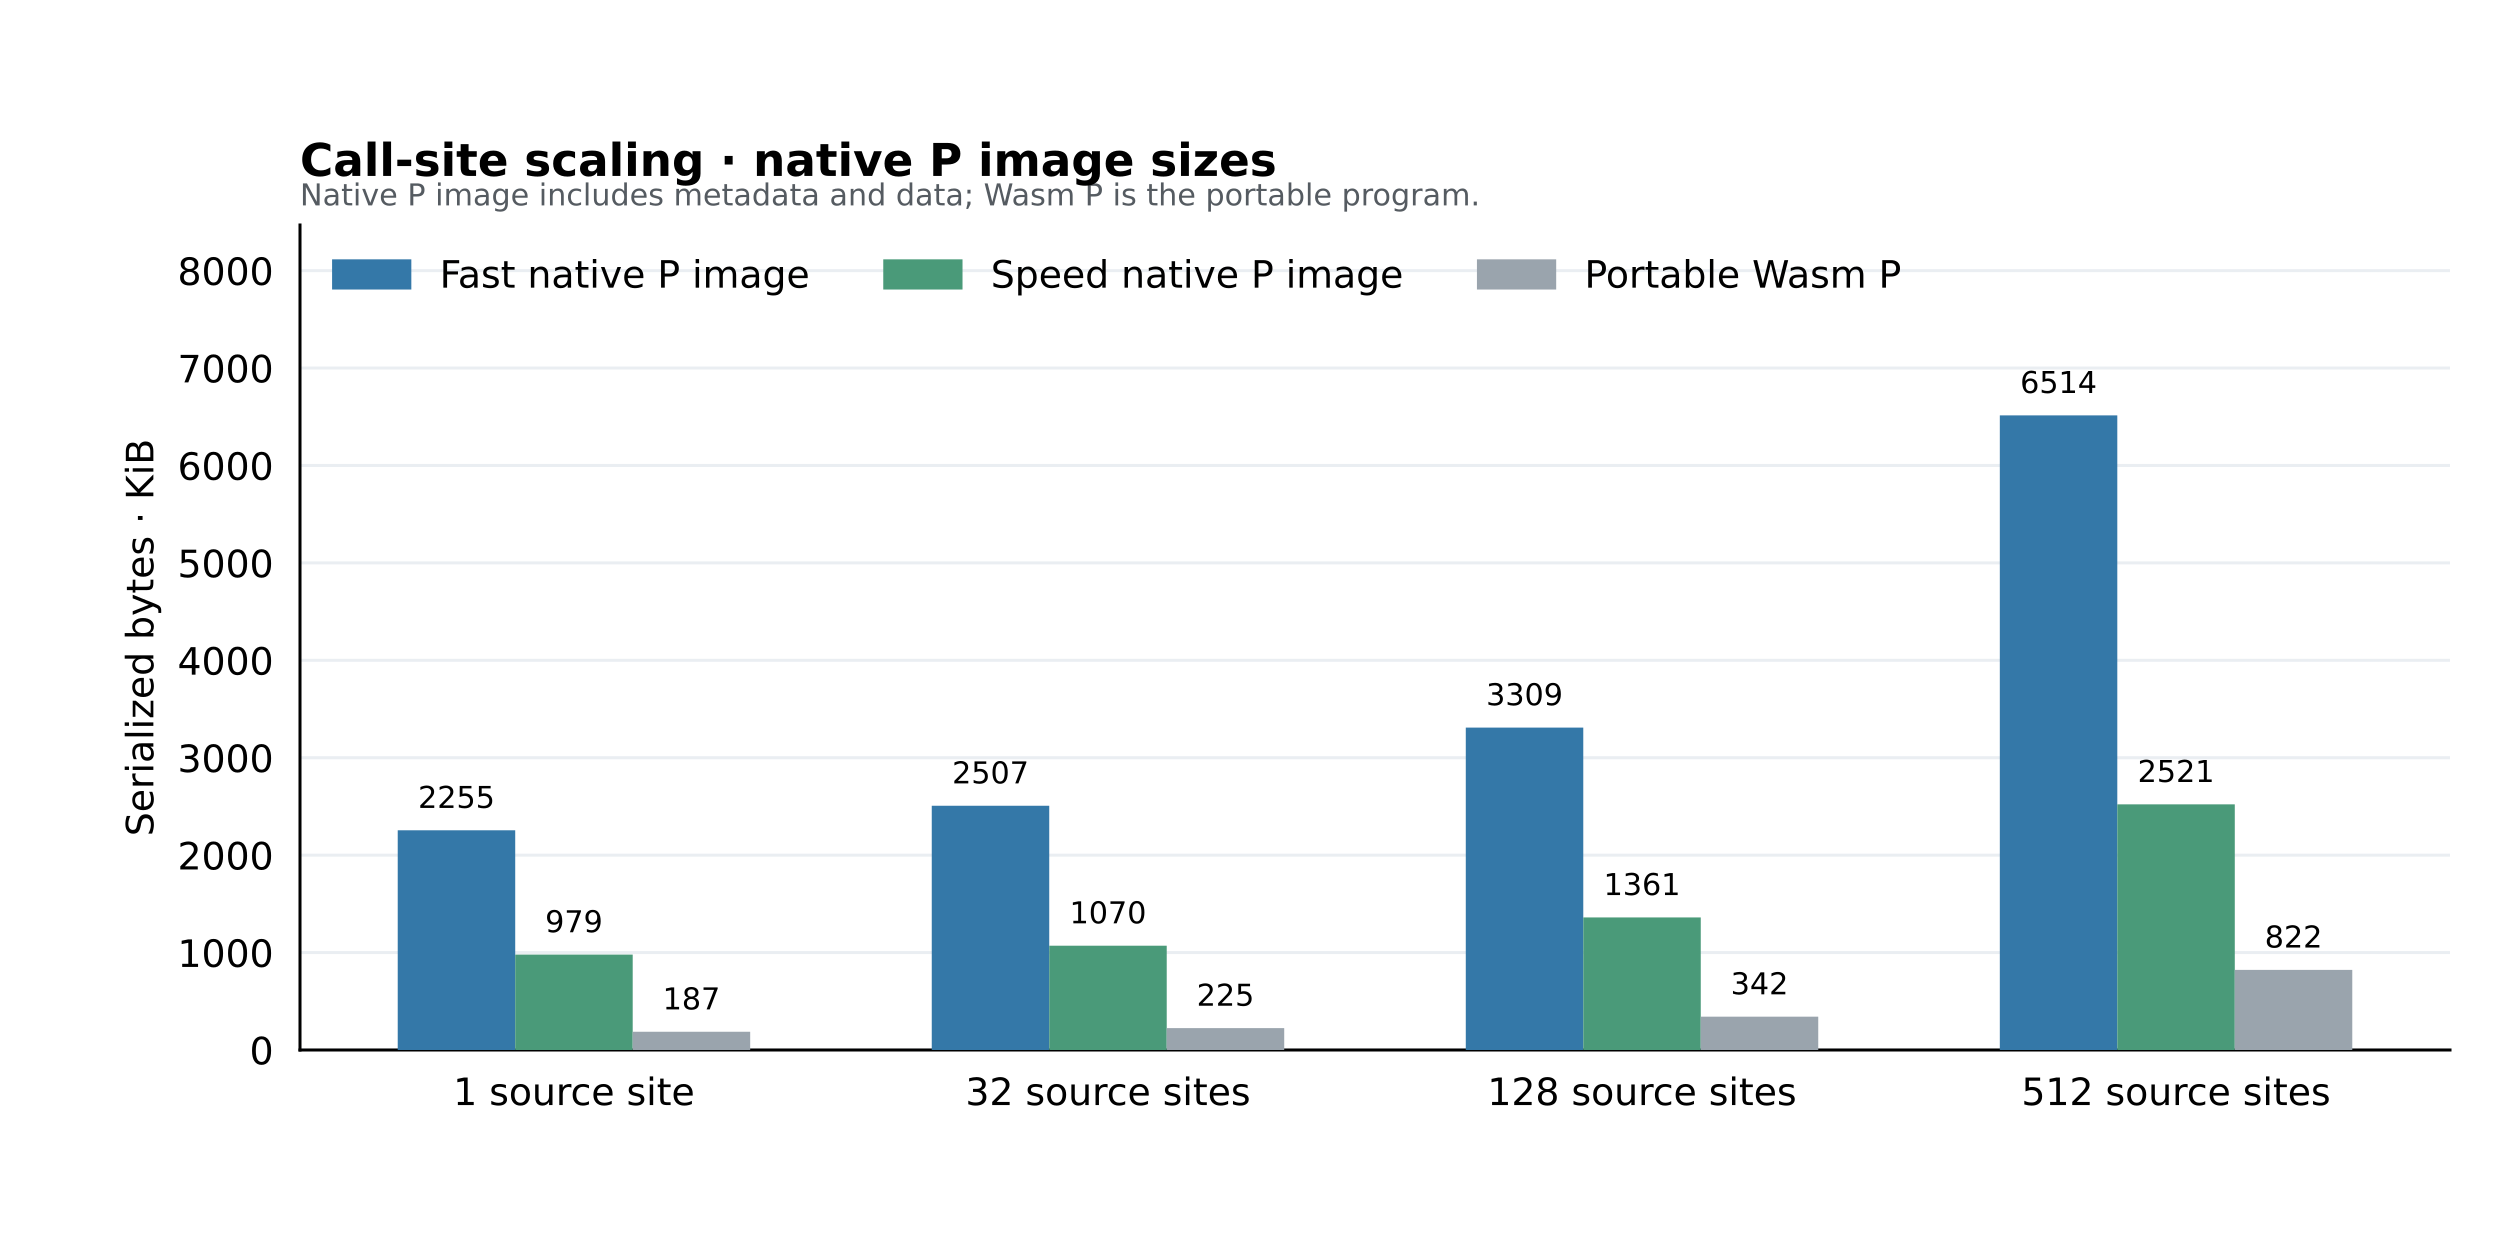
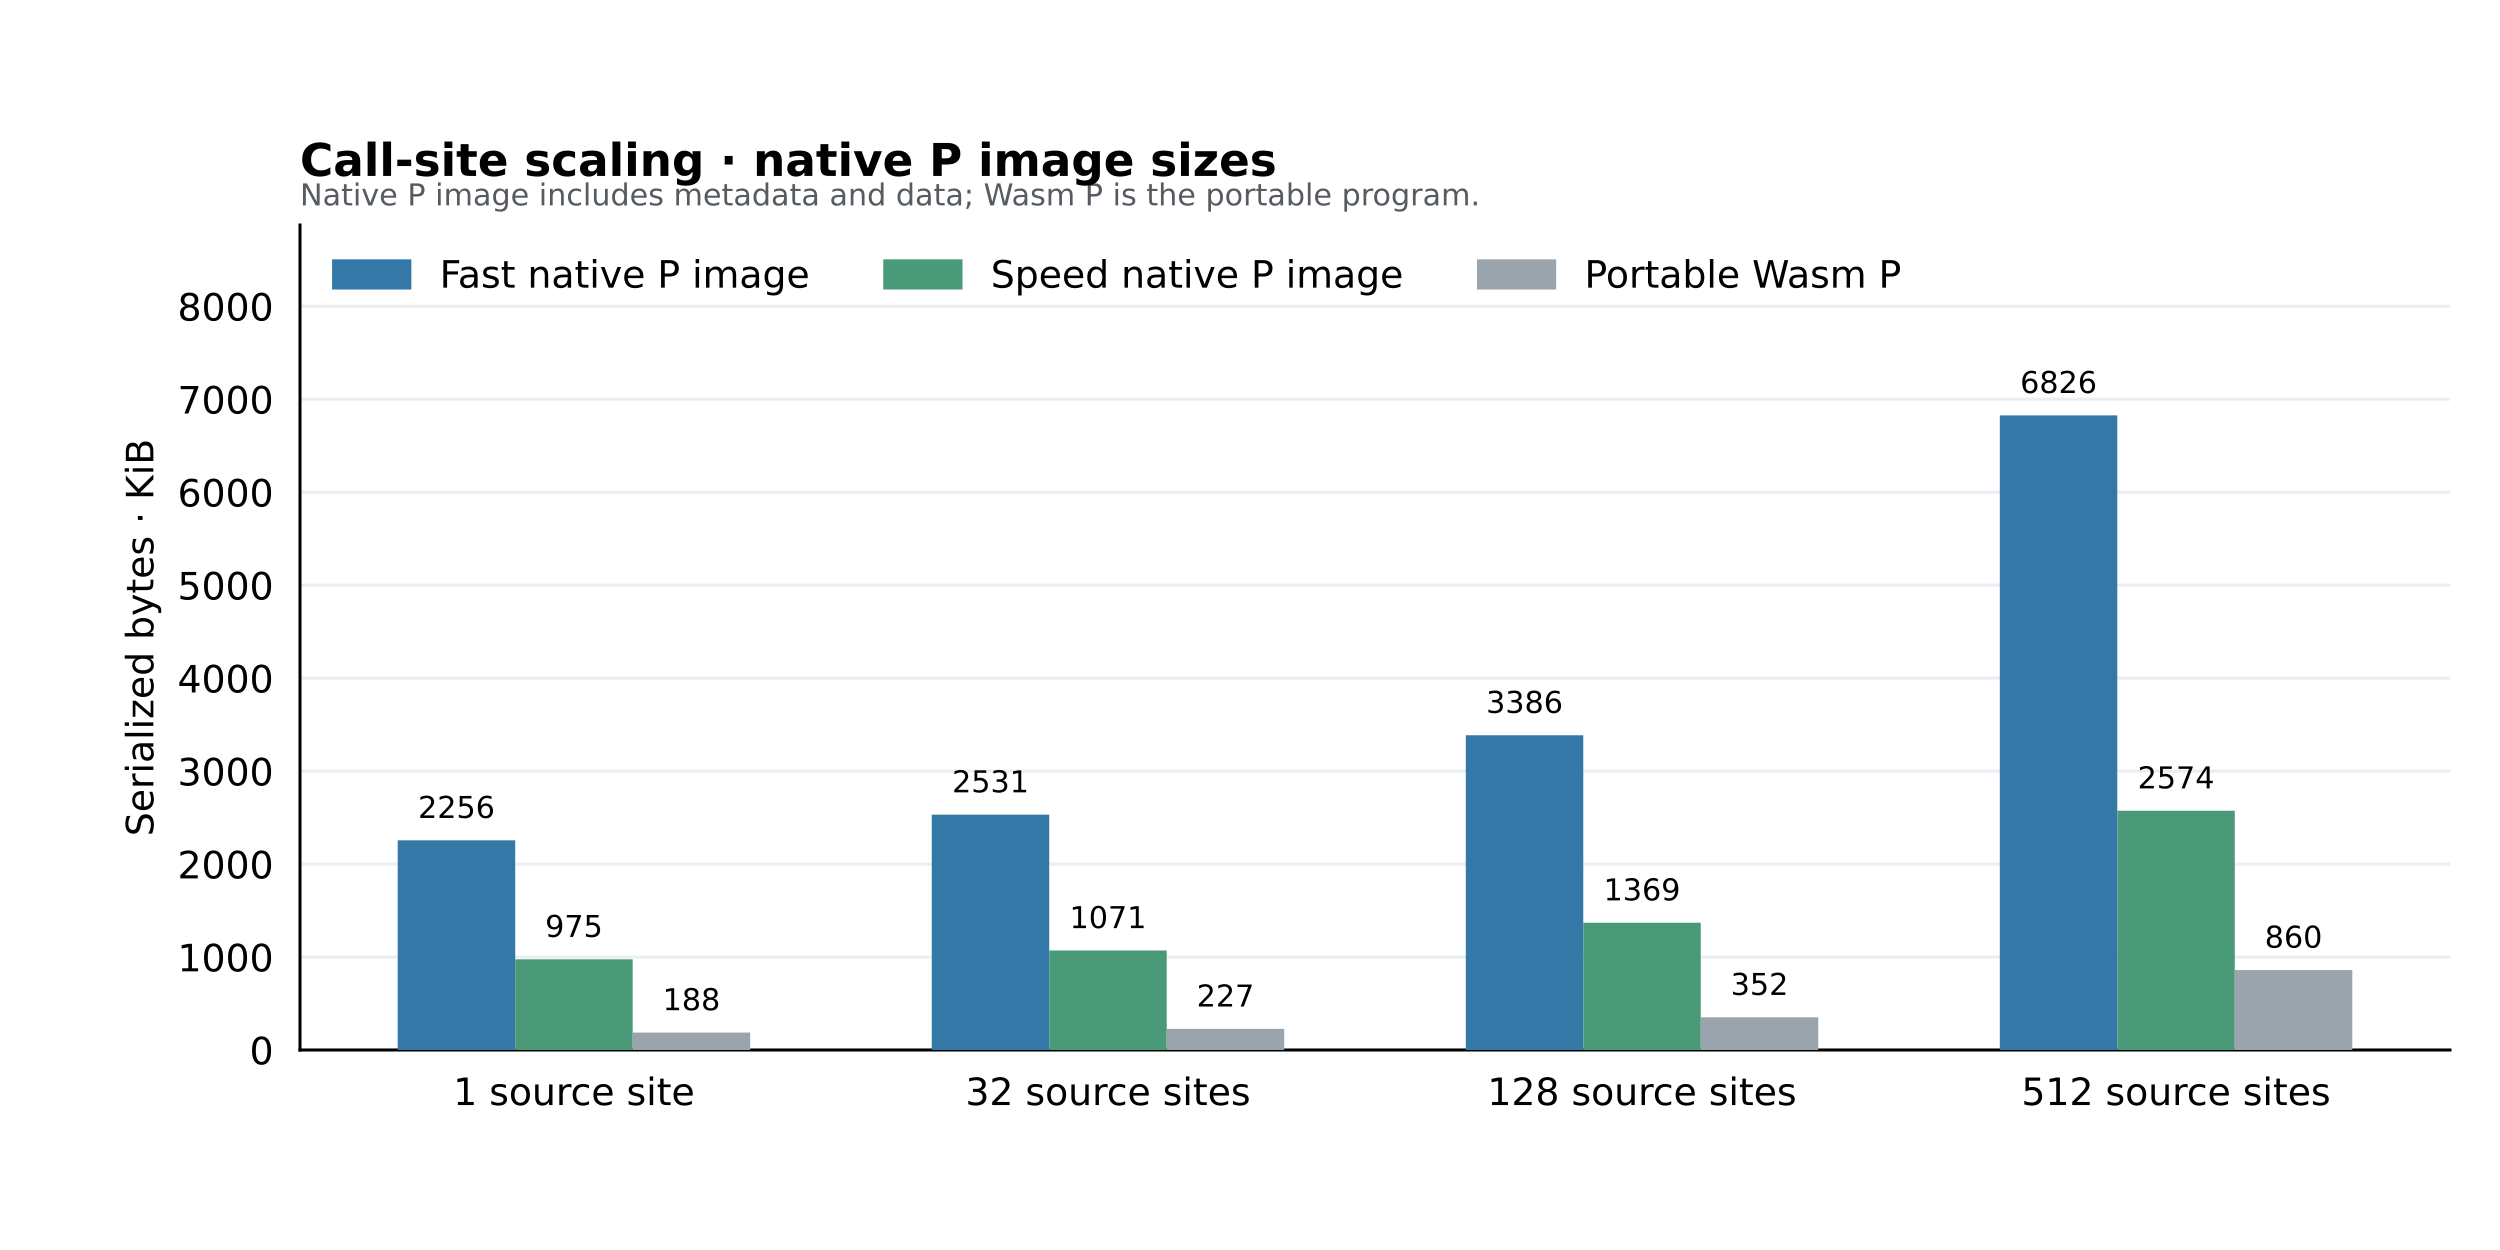
<svg xmlns="http://www.w3.org/2000/svg" width="662.4pt" height="331.2pt" viewBox="0 0 662.4 331.2" version="1.1">
  <defs>
    <style type="text/css">*{stroke-linejoin: round; stroke-linecap: butt}</style>
  </defs>
  <g id="figure_1">
    <g id="patch_1">
      <path d="M 0 331.2 L 662.4 331.2 L 662.4 0 L 0 0 z " style="fill: #ffffff" />
    </g>
    <g id="axes_1">
      <g id="patch_2">
        <path d="M 79.488 278.208 L 649.152 278.208 L 649.152 59.616 L 79.488 59.616 z " style="fill: #ffffff" />
      </g>
      <g id="matplotlib.axis_1">
        <g id="xtick_1">
          <g id="line2d_1" />
          <g id="text_1">
            <text style="font-size: 10px; font-family: 'DejaVu Sans'; text-anchor: middle" x="152.076" y="292.806" transform="rotate(-0 152.0756 292.8064)">1 source site</text>
          </g>
        </g>
        <g id="xtick_2">
          <g id="line2d_2" />
          <g id="text_2">
            <text style="font-size: 10px; font-family: 'DejaVu Sans'; text-anchor: middle" x="293.572" y="292.806" transform="rotate(-0 293.5719 292.8064)">32 source sites</text>
          </g>
        </g>
        <g id="xtick_3">
          <g id="line2d_3" />
          <g id="text_3">
            <text style="font-size: 10px; font-family: 'DejaVu Sans'; text-anchor: middle" x="435.068" y="292.806" transform="rotate(-0 435.0681 292.8064)">128 source sites</text>
          </g>
        </g>
        <g id="xtick_4">
          <g id="line2d_4" />
          <g id="text_4">
            <text style="font-size: 10px; font-family: 'DejaVu Sans'; text-anchor: middle" x="576.564" y="292.806" transform="rotate(-0 576.5644 292.8064)">512 source sites</text>
          </g>
        </g>
      </g>
      <g id="matplotlib.axis_2">
        <g id="ytick_1">
          <g id="line2d_5">
            <path d="M 79.488 278.208 L 649.152 278.208 " clip-path="url(#p31dceb3576)" style="fill: none; stroke: #eaeef2; stroke-width: 0.8; stroke-linecap: square" />
          </g>
          <g id="line2d_6" />
          <g id="text_5">
            <text style="font-size: 10px; font-family: 'DejaVu Sans'; text-anchor: end" x="72.488" y="282.007" transform="rotate(-0 72.488 282.0068)">0</text>
          </g>
        </g>
        <g id="ytick_2">
          <g id="line2d_7">
-             <path d="M 79.488 252.395 L 649.152 252.395 " clip-path="url(#p31dceb3576)" style="fill: none; stroke: #eaeef2; stroke-width: 0.8; stroke-linecap: square" />
+             <path d="M 79.488 253.576 L 649.152 253.576 " clip-path="url(#p31dceb3576)" style="fill: none; stroke: #eaeef2; stroke-width: 0.8; stroke-linecap: square" />
          </g>
          <g id="line2d_8" />
          <g id="text_6">
-             <text style="font-size: 10px; font-family: 'DejaVu Sans'; text-anchor: end" x="72.488" y="256.194" transform="rotate(-0 72.488 256.194)">1000</text>
+             <text style="font-size: 10px; font-family: 'DejaVu Sans'; text-anchor: end" x="72.488" y="257.374" transform="rotate(-0 72.488 257.3744)">1000</text>
          </g>
        </g>
        <g id="ytick_3">
          <g id="line2d_9">
-             <path d="M 79.488 226.582 L 649.152 226.582 " clip-path="url(#p31dceb3576)" style="fill: none; stroke: #eaeef2; stroke-width: 0.8; stroke-linecap: square" />
+             <path d="M 79.488 228.943 L 649.152 228.943 " clip-path="url(#p31dceb3576)" style="fill: none; stroke: #eaeef2; stroke-width: 0.8; stroke-linecap: square" />
          </g>
          <g id="line2d_10" />
          <g id="text_7">
-             <text style="font-size: 10px; font-family: 'DejaVu Sans'; text-anchor: end" x="72.488" y="230.381" transform="rotate(-0 72.488 230.3811)">2000</text>
+             <text style="font-size: 10px; font-family: 'DejaVu Sans'; text-anchor: end" x="72.488" y="232.742" transform="rotate(-0 72.488 232.742)">2000</text>
          </g>
        </g>
        <g id="ytick_4">
          <g id="line2d_11">
-             <path d="M 79.488 200.769 L 649.152 200.769 " clip-path="url(#p31dceb3576)" style="fill: none; stroke: #eaeef2; stroke-width: 0.8; stroke-linecap: square" />
+             <path d="M 79.488 204.311 L 649.152 204.311 " clip-path="url(#p31dceb3576)" style="fill: none; stroke: #eaeef2; stroke-width: 0.8; stroke-linecap: square" />
          </g>
          <g id="line2d_12" />
          <g id="text_8">
-             <text style="font-size: 10px; font-family: 'DejaVu Sans'; text-anchor: end" x="72.488" y="204.568" transform="rotate(-0 72.488 204.5682)">3000</text>
+             <text style="font-size: 10px; font-family: 'DejaVu Sans'; text-anchor: end" x="72.488" y="208.11" transform="rotate(-0 72.488 208.1095)">3000</text>
          </g>
        </g>
        <g id="ytick_5">
          <g id="line2d_13">
-             <path d="M 79.488 174.956 L 649.152 174.956 " clip-path="url(#p31dceb3576)" style="fill: none; stroke: #eaeef2; stroke-width: 0.8; stroke-linecap: square" />
+             <path d="M 79.488 179.678 L 649.152 179.678 " clip-path="url(#p31dceb3576)" style="fill: none; stroke: #eaeef2; stroke-width: 0.8; stroke-linecap: square" />
          </g>
          <g id="line2d_14" />
          <g id="text_9">
-             <text style="font-size: 10px; font-family: 'DejaVu Sans'; text-anchor: end" x="72.488" y="178.755" transform="rotate(-0 72.488 178.7553)">4000</text>
+             <text style="font-size: 10px; font-family: 'DejaVu Sans'; text-anchor: end" x="72.488" y="183.477" transform="rotate(-0 72.488 183.4771)">4000</text>
          </g>
        </g>
        <g id="ytick_6">
          <g id="line2d_15">
-             <path d="M 79.488 149.144 L 649.152 149.144 " clip-path="url(#p31dceb3576)" style="fill: none; stroke: #eaeef2; stroke-width: 0.8; stroke-linecap: square" />
+             <path d="M 79.488 155.046 L 649.152 155.046 " clip-path="url(#p31dceb3576)" style="fill: none; stroke: #eaeef2; stroke-width: 0.8; stroke-linecap: square" />
          </g>
          <g id="line2d_16" />
          <g id="text_10">
-             <text style="font-size: 10px; font-family: 'DejaVu Sans'; text-anchor: end" x="72.488" y="152.942" transform="rotate(-0 72.488 152.9425)">5000</text>
+             <text style="font-size: 10px; font-family: 'DejaVu Sans'; text-anchor: end" x="72.488" y="158.845" transform="rotate(-0 72.488 158.8447)">5000</text>
          </g>
        </g>
        <g id="ytick_7">
          <g id="line2d_17">
-             <path d="M 79.488 123.331 L 649.152 123.331 " clip-path="url(#p31dceb3576)" style="fill: none; stroke: #eaeef2; stroke-width: 0.8; stroke-linecap: square" />
+             <path d="M 79.488 130.413 L 649.152 130.413 " clip-path="url(#p31dceb3576)" style="fill: none; stroke: #eaeef2; stroke-width: 0.8; stroke-linecap: square" />
          </g>
          <g id="line2d_18" />
          <g id="text_11">
-             <text style="font-size: 10px; font-family: 'DejaVu Sans'; text-anchor: end" x="72.488" y="127.13" transform="rotate(-0 72.488 127.1296)">6000</text>
+             <text style="font-size: 10px; font-family: 'DejaVu Sans'; text-anchor: end" x="72.488" y="134.212" transform="rotate(-0 72.488 134.2123)">6000</text>
          </g>
        </g>
        <g id="ytick_8">
          <g id="line2d_19">
-             <path d="M 79.488 97.518 L 649.152 97.518 " clip-path="url(#p31dceb3576)" style="fill: none; stroke: #eaeef2; stroke-width: 0.8; stroke-linecap: square" />
+             <path d="M 79.488 105.781 L 649.152 105.781 " clip-path="url(#p31dceb3576)" style="fill: none; stroke: #eaeef2; stroke-width: 0.8; stroke-linecap: square" />
          </g>
          <g id="line2d_20" />
          <g id="text_12">
-             <text style="font-size: 10px; font-family: 'DejaVu Sans'; text-anchor: end" x="72.488" y="101.317" transform="rotate(-0 72.488 101.3167)">7000</text>
+             <text style="font-size: 10px; font-family: 'DejaVu Sans'; text-anchor: end" x="72.488" y="109.58" transform="rotate(-0 72.488 109.5798)">7000</text>
          </g>
        </g>
        <g id="ytick_9">
          <g id="line2d_21">
-             <path d="M 79.488 71.705 L 649.152 71.705 " clip-path="url(#p31dceb3576)" style="fill: none; stroke: #eaeef2; stroke-width: 0.8; stroke-linecap: square" />
+             <path d="M 79.488 81.149 L 649.152 81.149 " clip-path="url(#p31dceb3576)" style="fill: none; stroke: #eaeef2; stroke-width: 0.8; stroke-linecap: square" />
          </g>
          <g id="line2d_22" />
          <g id="text_13">
-             <text style="font-size: 10px; font-family: 'DejaVu Sans'; text-anchor: end" x="72.488" y="75.504" transform="rotate(-0 72.488 75.50383)">8000</text>
+             <text style="font-size: 10px; font-family: 'DejaVu Sans'; text-anchor: end" x="72.488" y="84.947" transform="rotate(-0 72.488 84.9474)">8000</text>
          </g>
        </g>
        <g id="text_14">
          <text style="font-size: 10px; font-family: 'DejaVu Sans'; text-anchor: middle" x="40.636" y="168.912" transform="rotate(-90 40.63566 168.912)">Serialized bytes · KiB</text>
        </g>
      </g>
      <g id="patch_3">
        <path d="M 79.488 278.208 L 79.488 59.616 " style="fill: none; stroke: #000000; stroke-width: 0.8; stroke-linejoin: miter; stroke-linecap: square" />
      </g>
      <g id="patch_4">
        <path d="M 79.488 278.208 L 649.152 278.208 " style="fill: none; stroke: #000000; stroke-width: 0.8; stroke-linejoin: miter; stroke-linecap: square" />
      </g>
      <g id="patch_5">
-         <path d="M 105.382 278.208 L 136.511 278.208 L 136.511 219.991 L 105.382 219.991 z " clip-path="url(#p31dceb3576)" style="fill: #3478a8" />
+         <path d="M 105.382 278.208 L 136.511 278.208 L 136.511 222.649 L 105.382 222.649 z " clip-path="url(#p31dceb3576)" style="fill: #3478a8" />
      </g>
      <g id="text_15">
-         <text style="font-size: 8px; font-family: 'DejaVu Sans'; text-anchor: middle" x="120.946" y="214.069" transform="rotate(-0 120.9464 214.0692)">2255</text>
+         <text style="font-size: 8px; font-family: 'DejaVu Sans'; text-anchor: middle" x="120.946" y="216.727" transform="rotate(-0 120.9464 216.7273)">2256</text>
      </g>
      <g id="patch_6">
-         <path d="M 246.878 278.208 L 278.007 278.208 L 278.007 213.493 L 246.878 213.493 z " clip-path="url(#p31dceb3576)" style="fill: #3478a8" />
+         <path d="M 246.878 278.208 L 278.007 278.208 L 278.007 215.857 L 246.878 215.857 z " clip-path="url(#p31dceb3576)" style="fill: #3478a8" />
      </g>
      <g id="text_16">
-         <text style="font-size: 8px; font-family: 'DejaVu Sans'; text-anchor: middle" x="262.443" y="207.571" transform="rotate(-0 262.4427 207.571)">2507</text>
+         <text style="font-size: 8px; font-family: 'DejaVu Sans'; text-anchor: middle" x="262.443" y="209.935" transform="rotate(-0 262.4427 209.9353)">2531</text>
      </g>
      <g id="patch_7">
-         <path d="M 388.374 278.208 L 419.504 278.208 L 419.504 192.784 L 388.374 192.784 z " clip-path="url(#p31dceb3576)" style="fill: #3478a8" />
+         <path d="M 388.374 278.208 L 419.504 278.208 L 419.504 194.815 L 388.374 194.815 z " clip-path="url(#p31dceb3576)" style="fill: #3478a8" />
      </g>
      <g id="text_17">
-         <text style="font-size: 8px; font-family: 'DejaVu Sans'; text-anchor: middle" x="403.939" y="186.862" transform="rotate(-0 403.939 186.8624)">3309</text>
+         <text style="font-size: 8px; font-family: 'DejaVu Sans'; text-anchor: middle" x="403.939" y="188.893" transform="rotate(-0 403.939 188.8927)">3386</text>
      </g>
      <g id="patch_8">
        <path d="M 529.871 278.208 L 561 278.208 L 561 110.06 L 529.871 110.06 z " clip-path="url(#p31dceb3576)" style="fill: #3478a8" />
      </g>
      <g id="text_18">
-         <text style="font-size: 8px; font-family: 'DejaVu Sans'; text-anchor: middle" x="545.435" y="104.138" transform="rotate(-0 545.4352 104.1384)">6514</text>
+         <text style="font-size: 8px; font-family: 'DejaVu Sans'; text-anchor: middle" x="545.435" y="104.138" transform="rotate(-0 545.4352 104.1384)">6826</text>
      </g>
      <g id="patch_9">
-         <path d="M 136.511 278.208 L 167.64 278.208 L 167.64 252.93 L 136.511 252.93 z " clip-path="url(#p31dceb3576)" style="fill: #4a9a79" />
+         <path d="M 136.511 278.208 L 167.64 278.208 L 167.64 254.18 L 136.511 254.18 z " clip-path="url(#p31dceb3576)" style="fill: #4a9a79" />
      </g>
      <g id="text_19">
-         <text style="font-size: 8px; font-family: 'DejaVu Sans'; text-anchor: middle" x="152.076" y="247.008" transform="rotate(-0 152.0756 247.0081)">979</text>
+         <text style="font-size: 8px; font-family: 'DejaVu Sans'; text-anchor: middle" x="152.076" y="248.258" transform="rotate(-0 152.0756 248.2583)">975</text>
      </g>
      <g id="patch_10">
-         <path d="M 278.007 278.208 L 309.136 278.208 L 309.136 250.576 L 278.007 250.576 z " clip-path="url(#p31dceb3576)" style="fill: #4a9a79" />
+         <path d="M 278.007 278.208 L 309.136 278.208 L 309.136 251.836 L 278.007 251.836 z " clip-path="url(#p31dceb3576)" style="fill: #4a9a79" />
      </g>
      <g id="text_20">
-         <text style="font-size: 8px; font-family: 'DejaVu Sans'; text-anchor: middle" x="293.572" y="244.654" transform="rotate(-0 293.5719 244.6542)">1070</text>
+         <text style="font-size: 8px; font-family: 'DejaVu Sans'; text-anchor: middle" x="293.572" y="245.914" transform="rotate(-0 293.5719 245.9136)">1071</text>
      </g>
      <g id="patch_11">
-         <path d="M 419.504 278.208 L 450.633 278.208 L 450.633 243.084 L 419.504 243.084 z " clip-path="url(#p31dceb3576)" style="fill: #4a9a79" />
+         <path d="M 419.504 278.208 L 450.633 278.208 L 450.633 244.489 L 419.504 244.489 z " clip-path="url(#p31dceb3576)" style="fill: #4a9a79" />
      </g>
      <g id="text_21">
-         <text style="font-size: 8px; font-family: 'DejaVu Sans'; text-anchor: middle" x="435.068" y="237.162" transform="rotate(-0 435.0681 237.1619)">1361</text>
+         <text style="font-size: 8px; font-family: 'DejaVu Sans'; text-anchor: middle" x="435.068" y="238.567" transform="rotate(-0 435.0681 238.567)">1369</text>
      </g>
      <g id="patch_12">
-         <path d="M 561 278.208 L 592.129 278.208 L 592.129 213.121 L 561 213.121 z " clip-path="url(#p31dceb3576)" style="fill: #4a9a79" />
+         <path d="M 561 278.208 L 592.129 278.208 L 592.129 214.813 L 561 214.813 z " clip-path="url(#p31dceb3576)" style="fill: #4a9a79" />
      </g>
      <g id="text_22">
-         <text style="font-size: 8px; font-family: 'DejaVu Sans'; text-anchor: middle" x="576.564" y="207.199" transform="rotate(-0 576.5644 207.1994)">2521</text>
+         <text style="font-size: 8px; font-family: 'DejaVu Sans'; text-anchor: middle" x="576.564" y="208.891" transform="rotate(-0 576.5644 208.8909)">2574</text>
      </g>
      <g id="patch_13">
-         <path d="M 167.64 278.208 L 198.769 278.208 L 198.769 273.375 L 167.64 273.375 z " clip-path="url(#p31dceb3576)" style="fill: #9aa4ad" />
+         <path d="M 167.64 278.208 L 198.769 278.208 L 198.769 273.588 L 167.64 273.588 z " clip-path="url(#p31dceb3576)" style="fill: #9aa4ad" />
      </g>
      <g id="text_23">
-         <text style="font-size: 8px; font-family: 'DejaVu Sans'; text-anchor: middle" x="183.205" y="267.453" transform="rotate(-0 183.2048 267.4535)">187</text>
+         <text style="font-size: 8px; font-family: 'DejaVu Sans'; text-anchor: middle" x="183.205" y="267.666" transform="rotate(-0 183.2048 267.6658)">188</text>
      </g>
      <g id="patch_14">
-         <path d="M 309.136 278.208 L 340.266 278.208 L 340.266 272.408 L 309.136 272.408 z " clip-path="url(#p31dceb3576)" style="fill: #9aa4ad" />
+         <path d="M 309.136 278.208 L 340.266 278.208 L 340.266 272.609 L 309.136 272.609 z " clip-path="url(#p31dceb3576)" style="fill: #9aa4ad" />
      </g>
      <g id="text_24">
-         <text style="font-size: 8px; font-family: 'DejaVu Sans'; text-anchor: middle" x="324.701" y="266.486" transform="rotate(-0 324.701 266.4861)">225</text>
+         <text style="font-size: 8px; font-family: 'DejaVu Sans'; text-anchor: middle" x="324.701" y="266.687" transform="rotate(-0 324.701 266.6868)">227</text>
      </g>
      <g id="patch_15">
-         <path d="M 450.633 278.208 L 481.762 278.208 L 481.762 269.376 L 450.633 269.376 z " clip-path="url(#p31dceb3576)" style="fill: #9aa4ad" />
+         <path d="M 450.633 278.208 L 481.762 278.208 L 481.762 269.542 L 450.633 269.542 z " clip-path="url(#p31dceb3576)" style="fill: #9aa4ad" />
      </g>
      <g id="text_25">
-         <text style="font-size: 8px; font-family: 'DejaVu Sans'; text-anchor: middle" x="466.197" y="263.454" transform="rotate(-0 466.1973 263.4542)">342</text>
+         <text style="font-size: 8px; font-family: 'DejaVu Sans'; text-anchor: middle" x="466.197" y="263.62" transform="rotate(-0 466.1973 263.6203)">352</text>
      </g>
      <g id="patch_16">
-         <path d="M 592.129 278.208 L 623.258 278.208 L 623.258 256.982 L 592.129 256.982 z " clip-path="url(#p31dceb3576)" style="fill: #9aa4ad" />
+         <path d="M 592.129 278.208 L 623.258 278.208 L 623.258 257.023 L 592.129 257.023 z " clip-path="url(#p31dceb3576)" style="fill: #9aa4ad" />
      </g>
      <g id="text_26">
-         <text style="font-size: 8px; font-family: 'DejaVu Sans'; text-anchor: middle" x="607.694" y="251.061" transform="rotate(-0 607.6936 251.0606)">822</text>
+         <text style="font-size: 8px; font-family: 'DejaVu Sans'; text-anchor: middle" x="607.694" y="251.101" transform="rotate(-0 607.6936 251.1007)">860</text>
      </g>
      <g id="text_27">
        <text style="font-size: 8px; font-family: 'DejaVu Sans'; text-anchor: start; fill: #555b61" x="79.488" y="54.415" transform="rotate(-0 79.488 54.41524)">Native P image includes metadata and data; Wasm P is the portable program.</text>
      </g>
      <g id="text_28">
        <text style="font-weight: 700; font-size: 12px; font-family: 'DejaVu Sans'; text-anchor: start" x="79.488" y="46.616" transform="rotate(-0 79.488 46.616)">Call-site scaling · native P image sizes</text>
      </g>
      <g id="legend_1">
        <g id="patch_17">
          <path d="M 88.488 76.214 L 108.488 76.214 L 108.488 69.214 L 88.488 69.214 z " style="fill: #3478a8; stroke: #3478a8; stroke-linejoin: miter" />
        </g>
        <g id="text_29">
          <text style="font-size: 10px; font-family: 'DejaVu Sans'; text-anchor: start" x="116.488" y="76.214" transform="rotate(-0 116.488 76.21444)">Fast native P image</text>
        </g>
        <g id="patch_18">
          <path d="M 234.529 76.214 L 254.529 76.214 L 254.529 69.214 L 234.529 69.214 z " style="fill: #4a9a79; stroke: #4a9a79; stroke-linejoin: miter" />
        </g>
        <g id="text_30">
          <text style="font-size: 10px; font-family: 'DejaVu Sans'; text-anchor: start" x="262.529" y="76.214" transform="rotate(-0 262.5286 76.21444)">Speed native P image</text>
        </g>
        <g id="patch_19">
          <path d="M 391.829 76.214 L 411.829 76.214 L 411.829 69.214 L 391.829 69.214 z " style="fill: #9aa4ad; stroke: #9aa4ad; stroke-linejoin: miter" />
        </g>
        <g id="text_31">
          <text style="font-size: 10px; font-family: 'DejaVu Sans'; text-anchor: start" x="419.829" y="76.214" transform="rotate(-0 419.8286 76.21444)">Portable Wasm P</text>
        </g>
      </g>
    </g>
  </g>
  <defs>
    <clipPath id="p31dceb3576">
      <rect x="79.488" y="59.616" width="569.664" height="218.592" />
    </clipPath>
  </defs>
</svg>
